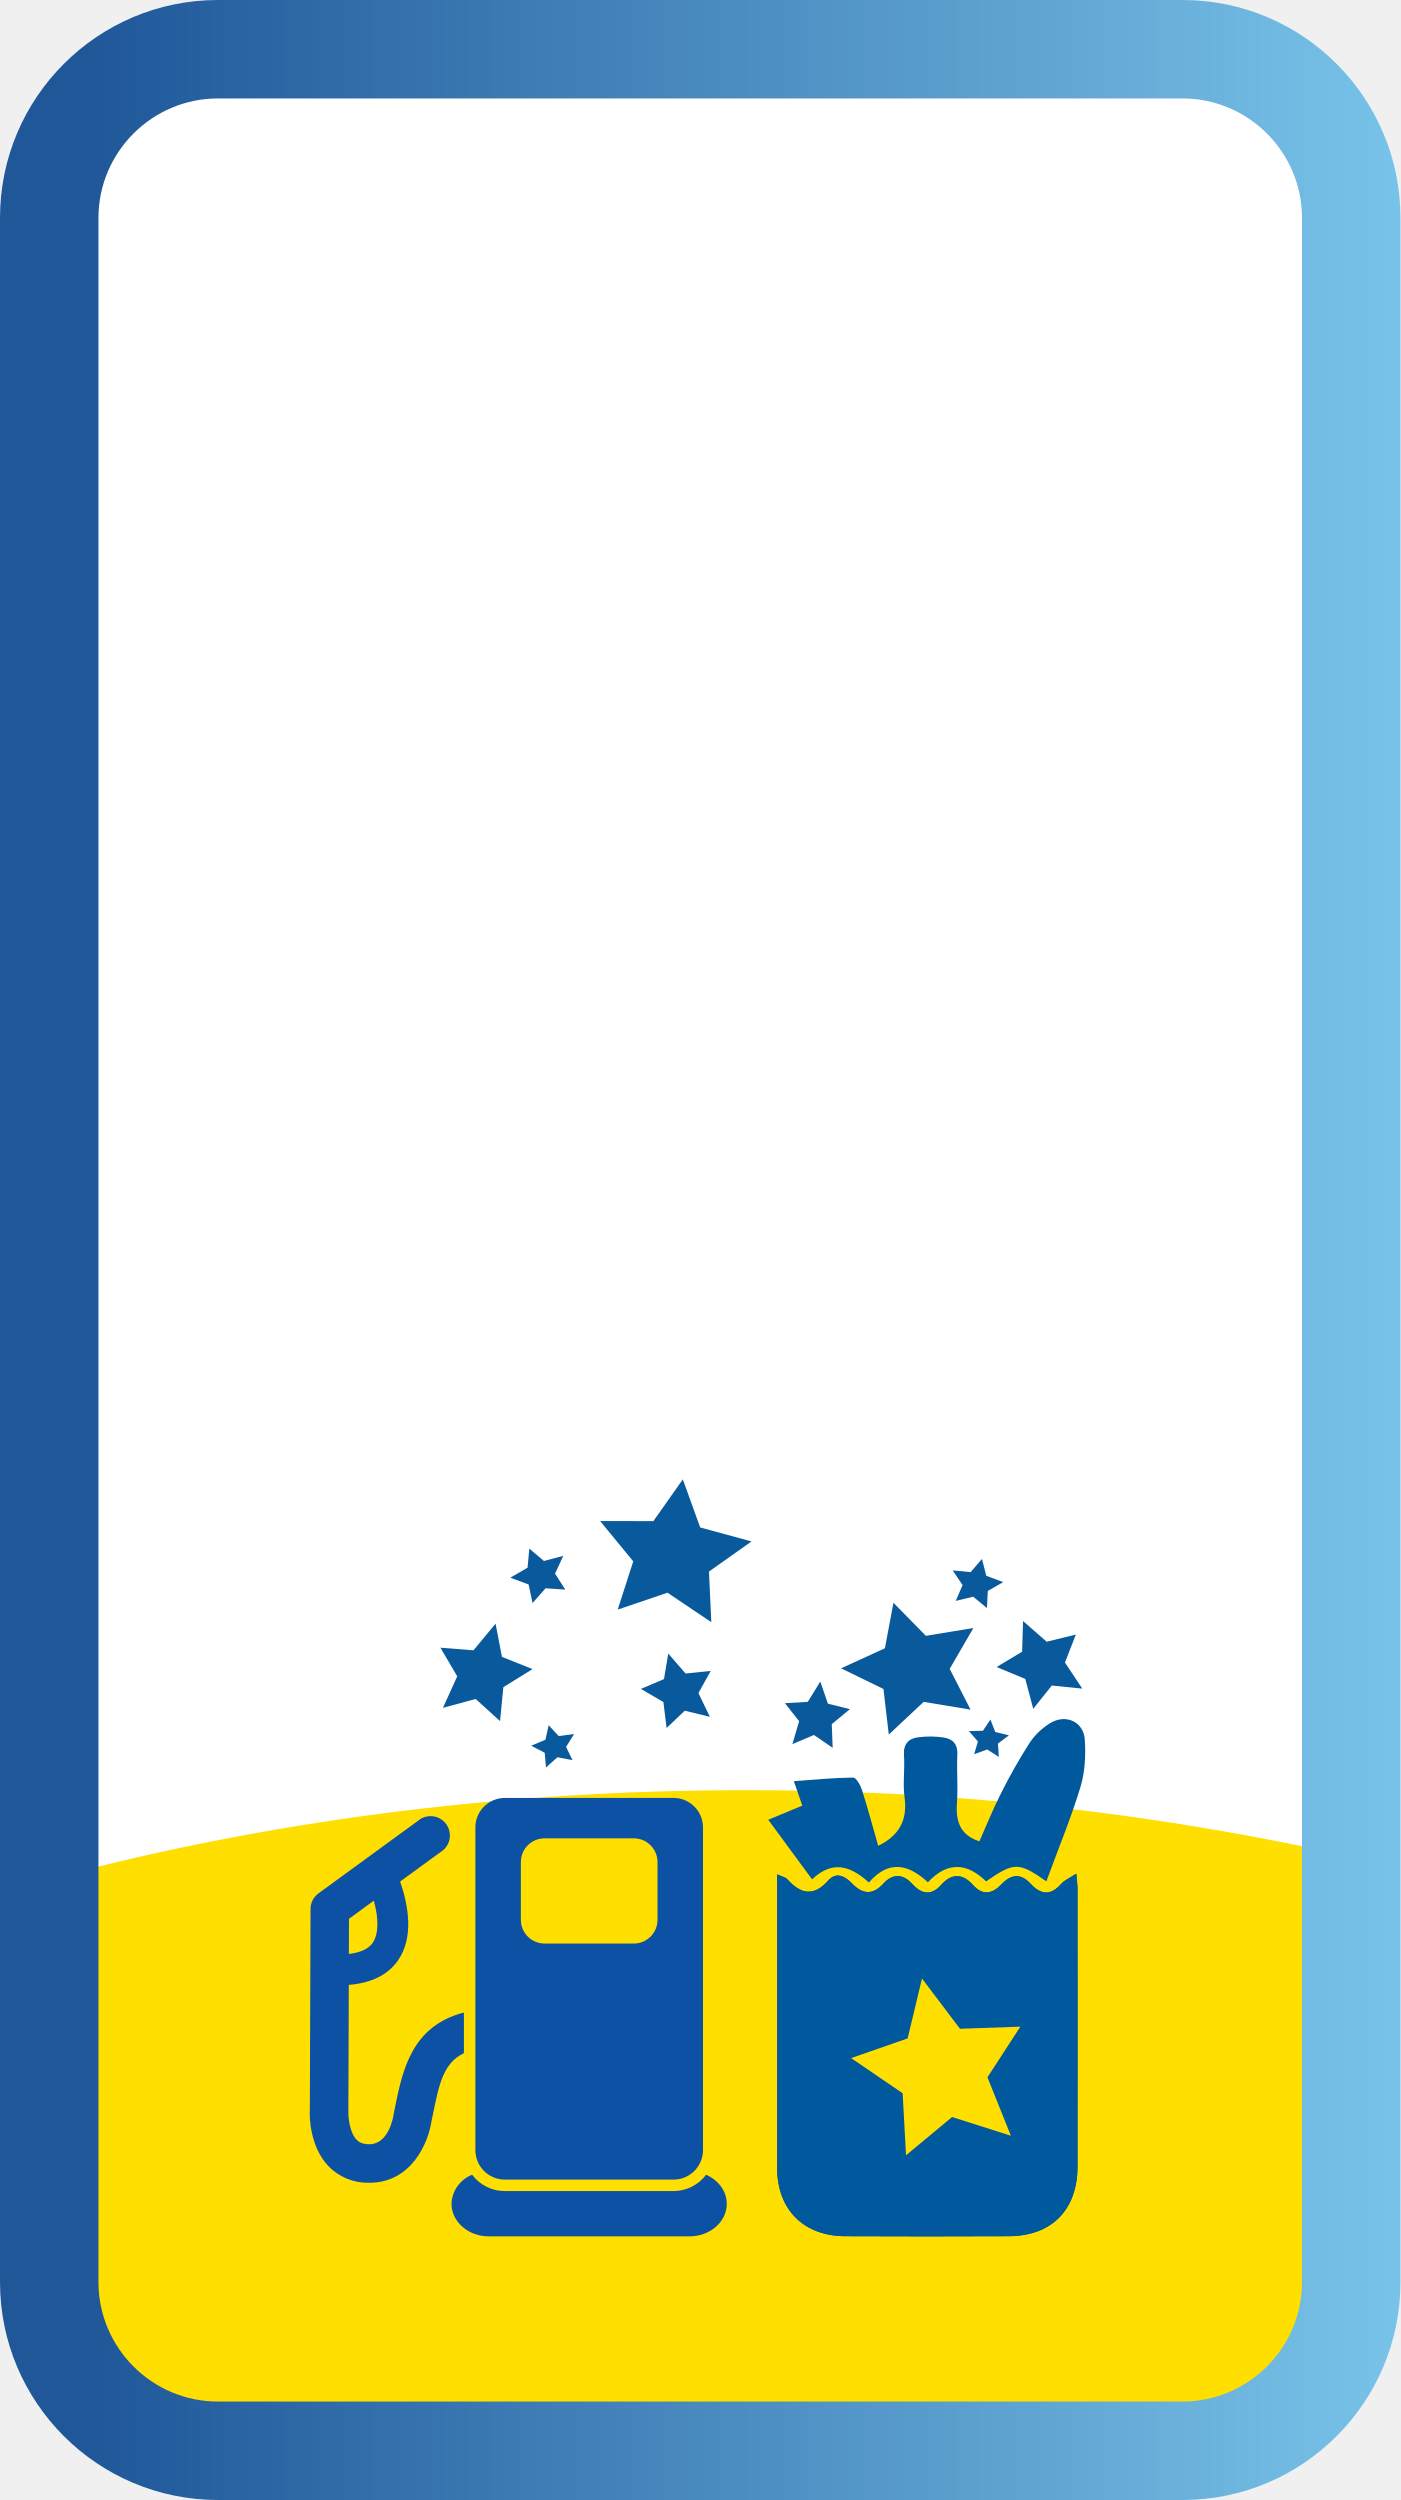
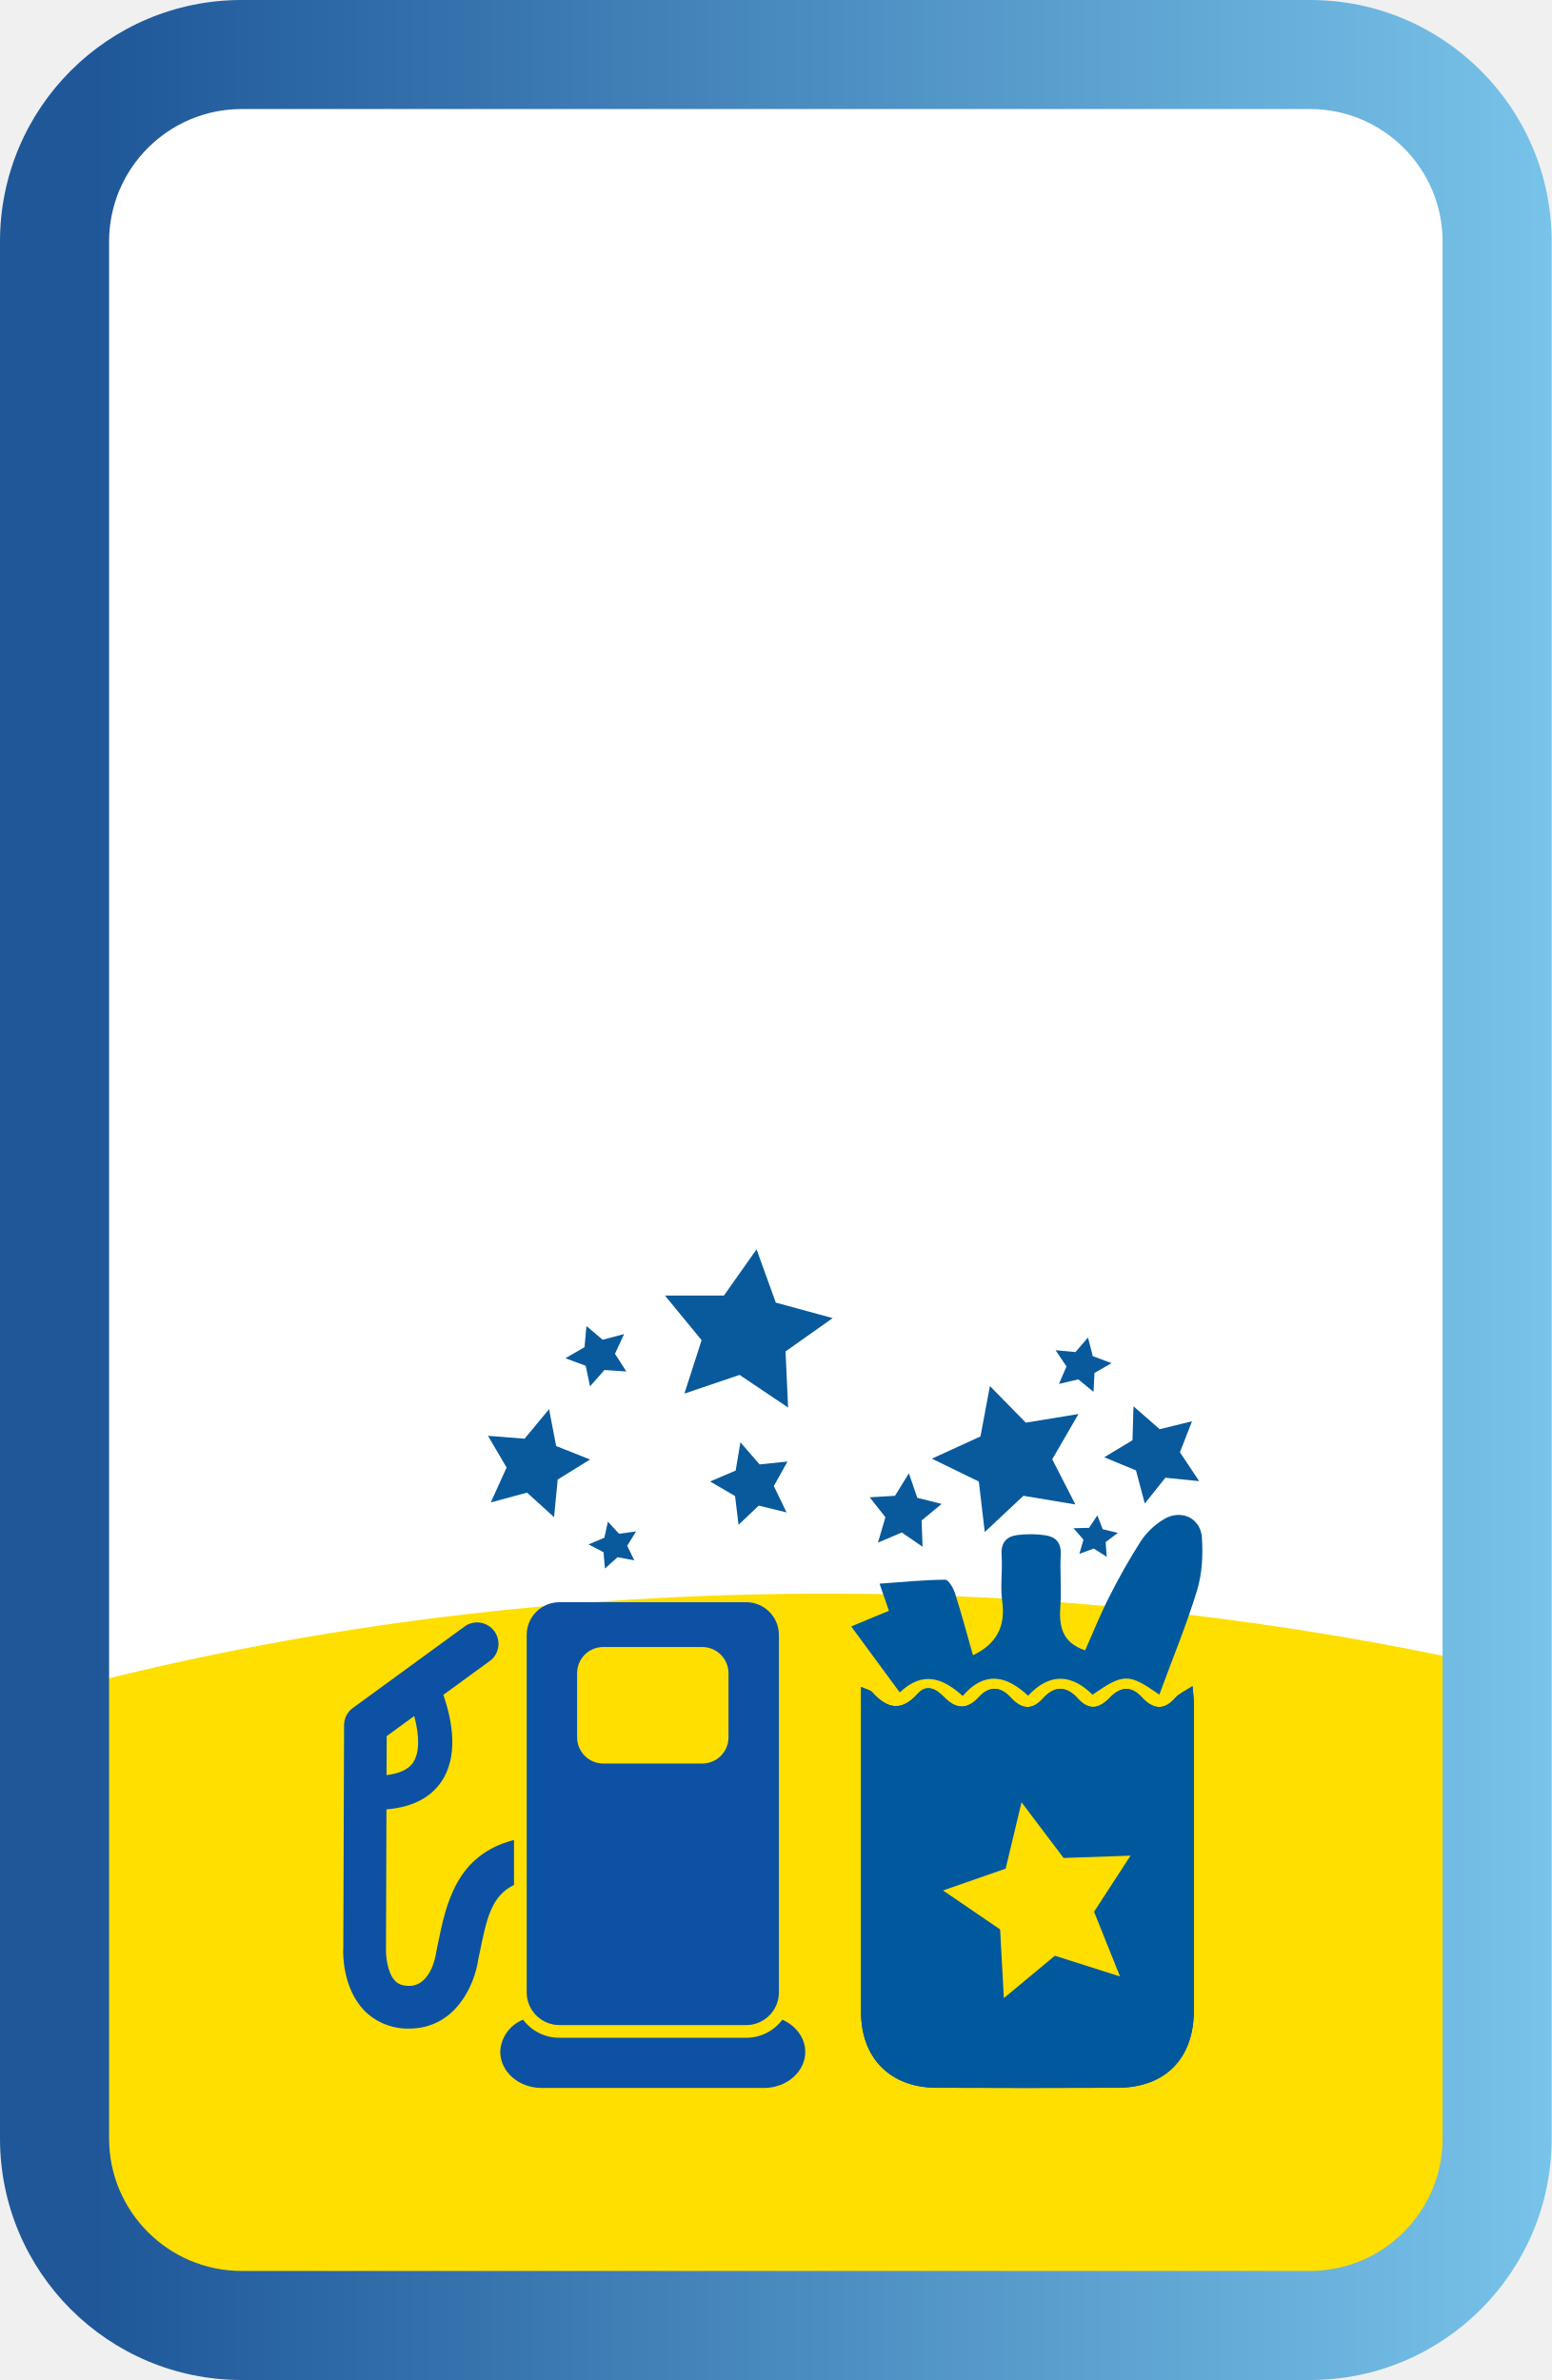
- <svg xmlns="http://www.w3.org/2000/svg" id="Layer_1" version="1.1" viewBox="0 0 199.15 355.51">
+ <svg xmlns="http://www.w3.org/2000/svg" id="Layer_1" version="1.1" viewBox="0 0 199.15 305.51">
  <defs>
-     <linearGradient id="linear-gradient" x1="0" x2="199.15" y1="180.24" y2="180.24" gradientTransform="translate(0 358) scale(1 -1)" gradientUnits="userSpaceOnUse">
+     <linearGradient id="linear-gradient" x1="0" x2="199.15" y1="874.76" y2="874.76" gradientTransform="translate(0 -722)" gradientUnits="userSpaceOnUse">
      <stop offset="0" stop-color="#1f5799" />
      <stop offset=".06" stop-color="#1f5799" />
      <stop offset="1" stop-color="#78c3e9" />
      <stop offset="1" stop-color="#78c3e9" />
    </linearGradient>
  </defs>
-   <rect width="183.21" height="335" x="8" y="10.22" fill="#fff" rx="26" ry="26" />
-   <path fill="#fedf00" d="M42.42 349.98h113.51a31 31 0 0 0 31-31v-56.07a389.99 389.99 0 0 0-80.97-8.34c-33.48 0-65.4 4.09-94.53 11.5v52.9a31 31 0 0 0 31 31Z" />
-   <path fill="url(#linear-gradient)" d="M168.15 14c9.37 0 17 7.63 17 17v293.51c0 9.37-7.63 17-17 17H31c-9.37 0-17-7.63-17-17V31c0-9.37 7.63-17 17-17h137.15m0-14H31A31 31 0 0 0 0 31v293.51a31 31 0 0 0 31 31h137.15a31 31 0 0 0 31-31V31a31 31 0 0 0-31-31Z" />
+   <rect width="183.21" height="285" x="8" y="10.22" fill="#fff" rx="26" ry="26" />
+   <path fill="#fedf00" d="M42.42 299.98h113.51a31 31 0 0 0 31-31v-56.07a389.92 389.92 0 0 0-80.97-8.34c-33.48 0-65.4 4.09-94.53 11.5v52.9a31 31 0 0 0 31 31Z" />
+   <path fill="url(#linear-gradient)" d="M168.15 14c9.37 0 17 7.63 17 17v243.51c0 9.37-7.63 17-17 17H31c-9.37 0-17-7.63-17-17V31c0-9.37 7.63-17 17-17h137.15m0-14H31A31 31 0 0 0 0 31v243.51a31 31 0 0 0 31 31h137.15a31 31 0 0 0 31-31V31a31 31 0 0 0-31-31Z" />
  <g>
-     <path fill="#085a9c" d="m75.02 222.93.25-2.71 2.08 1.76 2.75-.73-1.17 2.53 1.46 2.27-2.81-.19-1.85 2.1-.56-2.64-2.6-.97 2.45-1.42z" />
-     <path fill="#085a9c" d="m77.57 247.39.45-2.06 1.43 1.55 2.19-.3-1.14 1.84.91 1.88-2.14-.41-1.63 1.45-.18-2.09-1.92-1 2.03-.86z" />
-     <path fill="#085a9c" d="m92.91 216.31 4.19-5.94 2.47 6.84 7.3 1.99-6.05 4.28.33 7.2-6.23-4.19-7.08 2.4 2.21-6.86-4.71-5.73 7.57.01z" />
-     <path fill="#085a9c" d="m65.02 238.38-2.39-4.07 4.7.37 3.14-3.79.91 4.73 4.35 1.73-4.15 2.57-.47 4.83-3.47-3.15-4.65 1.26 2.03-4.48z" />
-     <path fill="#085a9c" d="m97.49 237.98 3.58-.37-1.75 3.15 1.63 3.38-3.57-.87-2.59 2.46-.45-3.69-3.2-1.87 3.28-1.4.61-3.63 2.46 2.84z" />
-     <path fill="#0c51a3" d="M64.21 313.4c0 2.54 2.38 4.62 5.28 4.62h28.58c2.9 0 5.28-2.08 5.28-4.62 0-1.81-1.2-3.38-2.94-4.14a5.81 5.81 0 0 1-4.63 2.32H71.77a5.8 5.8 0 0 1-4.63-2.32 4.62 4.62 0 0 0-2.94 4.14M53 276.27c.84-1.2.88-3.38.16-5.99l-3.53 2.58-.02 5c1.39-.16 2.7-.6 3.39-1.58m-8.94 23.91.1-28.74c0-.87.42-1.69 1.12-2.2l14.51-10.58a2.75 2.75 0 0 1 3.23 4.43l-6.12 4.46c1.16 3.34 2 7.93-.31 11.23-1.44 2.05-3.78 3.21-6.99 3.47l-.06 17.99v.1c-.02.52.12 2.83 1.16 3.92.27.28.75.65 1.81.65 2.82 0 3.43-4.01 3.45-4.16 0-.07.02-.13.03-.2l.19-.93c1.07-5.23 2.36-11.53 9.79-13.44v5.78c-2.91 1.38-3.53 4.37-4.42 8.76l-.18.86c-.45 3.11-2.84 8.81-8.87 8.81a7.8 7.8 0 0 1-5.77-2.34c-2.72-2.83-2.71-7.15-2.68-7.88m49.45-35.4a3.37 3.37 0 0 0-3.36-3.36H77.43a3.36 3.36 0 0 0-3.36 3.36v8.24a3.37 3.37 0 0 0 3.36 3.36h12.71a3.37 3.37 0 0 0 3.36-3.36v-8.24Zm2.29 45.17H71.78a4.2 4.2 0 0 1-4.18-4.18v-45.92a4.2 4.2 0 0 1 4.18-4.18h24.01a4.2 4.2 0 0 1 4.18 4.18v45.92a4.2 4.2 0 0 1-4.18 4.18" />
-     <path fill="#085a9c" d="m140.25 224.08-.61-2.39-1.61 1.87-2.55-.24 1.4 2.08-.97 2.25 2.48-.59 1.96 1.61.12-2.43 2.19-1.26-2.41-.9z" />
-     <path fill="#085a9c" d="m141.53 246.3-.69-1.78-1.06 1.6-2 .05 1.28 1.47-.53 1.82 1.85-.68 1.66 1.06-.13-1.89 1.56-1.18-1.94-.47z" />
-     <path fill="#085a9c" d="m131.66 232.62-4.61-4.7-1.21 6.47-6.24 2.85 6.03 2.94.76 6.48 4.96-4.65 6.67 1.11-2.97-5.8 3.37-5.81-6.76 1.11z" />
-     <path fill="#085a9c" d="m151.44 236.42 1.55-3.98-4.15 1.02-3.36-2.94-.13 4.36-3.63 2.18 4.08 1.69 1.13 4.25 2.64-3.31 4.34.44-2.47-3.71z" />
-     <path fill="#085a9c" d="m114.87 242.01-3.25.19 2.02 2.56-.96 3.26 3.06-1.3 2.67 1.83-.13-3.37 2.58-2.13-3.13-.78-1.08-3.15-1.78 2.89z" />
+     <path fill="#085a9c" d="m75.02 172.93.25-2.71 2.08 1.76 2.75-.73-1.17 2.53 1.46 2.27-2.81-.19-1.85 2.1-.56-2.64-2.6-.97 2.45-1.42Z" />
+     <path fill="#085a9c" d="m77.57 197.39.45-2.06 1.43 1.55 2.19-.3-1.14 1.84.91 1.88-2.14-.41-1.63 1.45-.18-2.09-1.92-1 2.03-.86Z" />
+     <path fill="#085a9c" d="m92.91 166.31 4.19-5.94 2.47 6.84 7.3 1.99-6.05 4.28.33 7.2-6.23-4.19-7.08 2.4 2.21-6.86-4.71-5.73h7.57Z" />
+     <path fill="#085a9c" d="m65.02 188.38-2.39-4.07 4.7.37 3.14-3.79.91 4.73 4.35 1.73-4.15 2.57-.47 4.83-3.47-3.15-4.65 1.26 2.03-4.48Z" />
+     <path fill="#085a9c" d="m97.49 187.98 3.58-.37-1.75 3.15 1.63 3.38-3.57-.87-2.59 2.46-.45-3.69-3.2-1.87 3.28-1.4.61-3.63 2.46 2.84Z" />
+     <path fill="#0c51a3" d="M64.21 263.4c0 2.54 2.38 4.62 5.28 4.62h28.58c2.9 0 5.28-2.08 5.28-4.62 0-1.81-1.2-3.38-2.94-4.14a5.78 5.78 0 0 1-4.63 2.32H71.77a5.78 5.78 0 0 1-4.63-2.32 4.63 4.63 0 0 0-2.94 4.14M53 226.27c.84-1.2.88-3.38.16-5.99l-3.53 2.58-.02 5c1.39-.16 2.7-.6 3.39-1.58m-8.94 23.91.1-28.74c0-.87.42-1.69 1.12-2.2l14.51-10.58a2.75 2.75 0 0 1 3.23 4.43l-6.12 4.46c1.16 3.34 2 7.93-.31 11.23-1.44 2.05-3.78 3.21-6.99 3.47l-.06 17.99v.1c-.02.52.12 2.83 1.16 3.92.27.28.75.65 1.81.65 2.82 0 3.43-4.01 3.45-4.16 0-.07.02-.13.03-.2l.19-.93c1.07-5.23 2.36-11.53 9.79-13.44v5.78c-2.91 1.38-3.53 4.37-4.42 8.76l-.18.86c-.45 3.11-2.84 8.81-8.87 8.81a7.82 7.82 0 0 1-5.77-2.34c-2.72-2.83-2.71-7.15-2.68-7.88m49.45-35.4a3.37 3.37 0 0 0-3.36-3.36H77.43a3.35 3.35 0 0 0-3.36 3.36v8.24a3.37 3.37 0 0 0 3.36 3.36h12.71a3.37 3.37 0 0 0 3.36-3.36v-8.24Zm2.29 45.17H71.78a4.2 4.2 0 0 1-4.18-4.18v-45.92a4.2 4.2 0 0 1 4.18-4.18h24.01a4.2 4.2 0 0 1 4.18 4.18v45.92a4.2 4.2 0 0 1-4.18 4.18" />
+     <path fill="#085a9c" d="m140.25 174.08-.61-2.39-1.61 1.87-2.55-.24 1.4 2.08-.97 2.25 2.48-.59 1.96 1.61.12-2.43 2.19-1.26-2.41-.9Z" />
+     <path fill="#085a9c" d="m141.53 196.3-.69-1.78-1.06 1.6-2 .05 1.28 1.47-.53 1.82 1.85-.68 1.66 1.06-.13-1.89 1.56-1.18-1.94-.47Z" />
+     <path fill="#085a9c" d="m131.66 182.62-4.61-4.7-1.21 6.47-6.24 2.85 6.03 2.94.76 6.48 4.96-4.65 6.67 1.11-2.97-5.8 3.37-5.81-6.76 1.11Z" />
+     <path fill="#085a9c" d="m151.44 186.42 1.55-3.98-4.15 1.02-3.36-2.94-.13 4.36-3.63 2.18 4.08 1.69 1.13 4.25 2.64-3.31 4.34.44-2.47-3.71Z" />
+     <path fill="#085a9c" d="m114.87 192.01-3.25.19 2.02 2.56-.96 3.26 3.06-1.3 2.67 1.83-.13-3.37 2.58-2.13-3.13-.78-1.08-3.15-1.78 2.89Z" />
    <g fill="#00589d">
-       <path d="M110.52 266.54v41.77c0 5.88 3.74 9.66 9.64 9.69 7.78.04 15.55.03 23.33 0 6.05-.02 9.72-3.74 9.74-9.85.02-8.41 0-31.12 0-39.53 0-.59-.09-1.19-.17-2.17-.93.61-1.69.92-2.17 1.47-1.52 1.73-2.91 1.5-4.35-.06-1.36-1.48-2.73-1.34-4.07.05-1.35 1.4-2.66 1.76-4.15.1-1.42-1.58-2.96-1.64-4.45.01-1.42 1.59-2.78 1.39-4.15-.12-1.31-1.44-2.75-1.5-4.08-.05-1.58 1.73-3.02 1.52-4.54-.07-.96-.99-2.19-1.62-3.3-.37-2.1 2.36-3.95 1.95-5.85-.19-.23-.26-.68-.33-1.42-.67" />
-       <path d="M110.52 266.54c.74.34 1.19.41 1.42.67 1.9 2.14 3.75 2.55 5.85.19 1.11-1.25 2.34-.62 3.3.37 1.52 1.59 2.96 1.8 4.54.07 1.33-1.45 2.77-1.39 4.08.05 1.37 1.51 2.73 1.71 4.15.12 1.48-1.66 3.02-1.6 4.45-.01 1.49 1.66 2.8 1.3 4.15-.1 1.34-1.39 2.71-1.53 4.07-.05 1.44 1.56 2.83 1.79 4.35.06.48-.55 1.24-.86 2.17-1.47.08.99.17 1.58.17 2.17 0 8.41.03 31.12 0 39.53-.02 6.11-3.69 9.82-9.74 9.85-7.78.03-15.55.04-23.33 0-5.9-.03-9.63-3.8-9.64-9.69v-41.77" />
-       <path d="M148.79 267.53c-3.94-2.76-4.56-2.75-8.57.01-2.59-2.55-5.39-2.95-8.27.13-2.74-2.57-5.56-3.25-8.39.03-2.51-2.26-5.09-3.29-8.08-.45l-6.23-8.47 4.84-2.01-1.2-3.48c3.04-.22 5.73-.49 8.43-.51.42 0 1.04 1.07 1.25 1.74.84 2.63 1.55 5.3 2.31 7.96 2.93-1.41 4.21-3.6 3.75-6.92-.27-1.94.06-3.96-.08-5.94-.11-1.63.65-2.41 2.08-2.58 1.17-.14 2.38-.14 3.54.04 1.3.19 2.05.93 1.97 2.46-.12 2.21.11 4.45-.05 6.65-.19 2.57.23 4.67 3.18 5.66.97-2.17 1.92-4.56 3.08-6.84a78.64 78.64 0 0 1 4.09-7.21 9.45 9.45 0 0 1 2.88-2.75c2.2-1.37 4.76-.24 4.94 2.31.15 2.25.03 4.65-.62 6.78-1.35 4.44-3.14 8.74-4.84 13.38" />
+       <path d="M110.52 216.54v41.77c0 5.88 3.74 9.66 9.64 9.69 7.78.04 15.55.03 23.33 0 6.05-.02 9.72-3.74 9.74-9.85.02-8.41 0-31.12 0-39.53 0-.59-.09-1.19-.17-2.17-.93.61-1.69.92-2.17 1.47-1.52 1.73-2.91 1.5-4.35-.06-1.36-1.48-2.73-1.34-4.07.05-1.35 1.4-2.66 1.76-4.15.1-1.42-1.58-2.96-1.64-4.45.01-1.42 1.59-2.78 1.39-4.15-.12-1.31-1.44-2.75-1.5-4.08-.05-1.58 1.73-3.02 1.52-4.54-.07-.96-.99-2.19-1.62-3.3-.37-2.1 2.36-3.95 1.95-5.85-.19-.23-.26-.68-.33-1.42-.67" />
+       <path d="M110.52 216.54c.74.34 1.19.41 1.42.67 1.9 2.14 3.75 2.55 5.85.19 1.11-1.25 2.34-.62 3.3.37 1.52 1.59 2.96 1.8 4.54.07 1.33-1.45 2.77-1.39 4.08.05 1.37 1.51 2.73 1.71 4.15.12 1.48-1.66 3.02-1.6 4.45-.01 1.49 1.66 2.8 1.3 4.15-.1 1.34-1.39 2.71-1.53 4.07-.05 1.44 1.56 2.83 1.79 4.35.06.48-.55 1.24-.86 2.17-1.47.08.99.17 1.58.17 2.17 0 8.41.03 31.12 0 39.53-.02 6.11-3.69 9.82-9.74 9.85-7.78.03-15.55.04-23.33 0-5.9-.03-9.63-3.8-9.64-9.69v-41.77" />
+       <path d="M148.79 217.53c-3.94-2.76-4.56-2.75-8.57.01-2.59-2.55-5.39-2.95-8.27.13-2.74-2.57-5.56-3.25-8.39.03-2.51-2.26-5.09-3.29-8.08-.45l-6.23-8.47 4.84-2.01-1.2-3.48c3.04-.22 5.73-.49 8.43-.51.42 0 1.04 1.07 1.25 1.74.84 2.63 1.55 5.3 2.31 7.96 2.93-1.41 4.21-3.6 3.75-6.92-.27-1.94.06-3.96-.08-5.94-.11-1.63.65-2.41 2.08-2.58 1.17-.14 2.38-.14 3.54.04 1.3.19 2.05.93 1.97 2.46-.12 2.21.11 4.45-.05 6.65-.19 2.57.23 4.67 3.18 5.66.97-2.17 1.92-4.56 3.08-6.84a80 80 0 0 1 4.09-7.21 9.45 9.45 0 0 1 2.88-2.75c2.2-1.37 4.76-.24 4.94 2.31.15 2.25.03 4.65-.62 6.78-1.35 4.44-3.14 8.74-4.84 13.38" />
    </g>
-     <path fill="#fedf00" d="m140.42 295.4 4.68-7.2-8.59.3-5.4-7.15-2.04 8.52-8.04 2.8 7.33 5 .48 8.82 6.55-5.44 8.36 2.66-3.33-8.31z" />
+     <path fill="#fedf00" d="m140.42 245.4 4.68-7.2-8.59.3-5.4-7.15-2.04 8.52-8.04 2.8 7.33 5 .48 8.82 6.55-5.44 8.36 2.66-3.33-8.31Z" />
  </g>
</svg>
